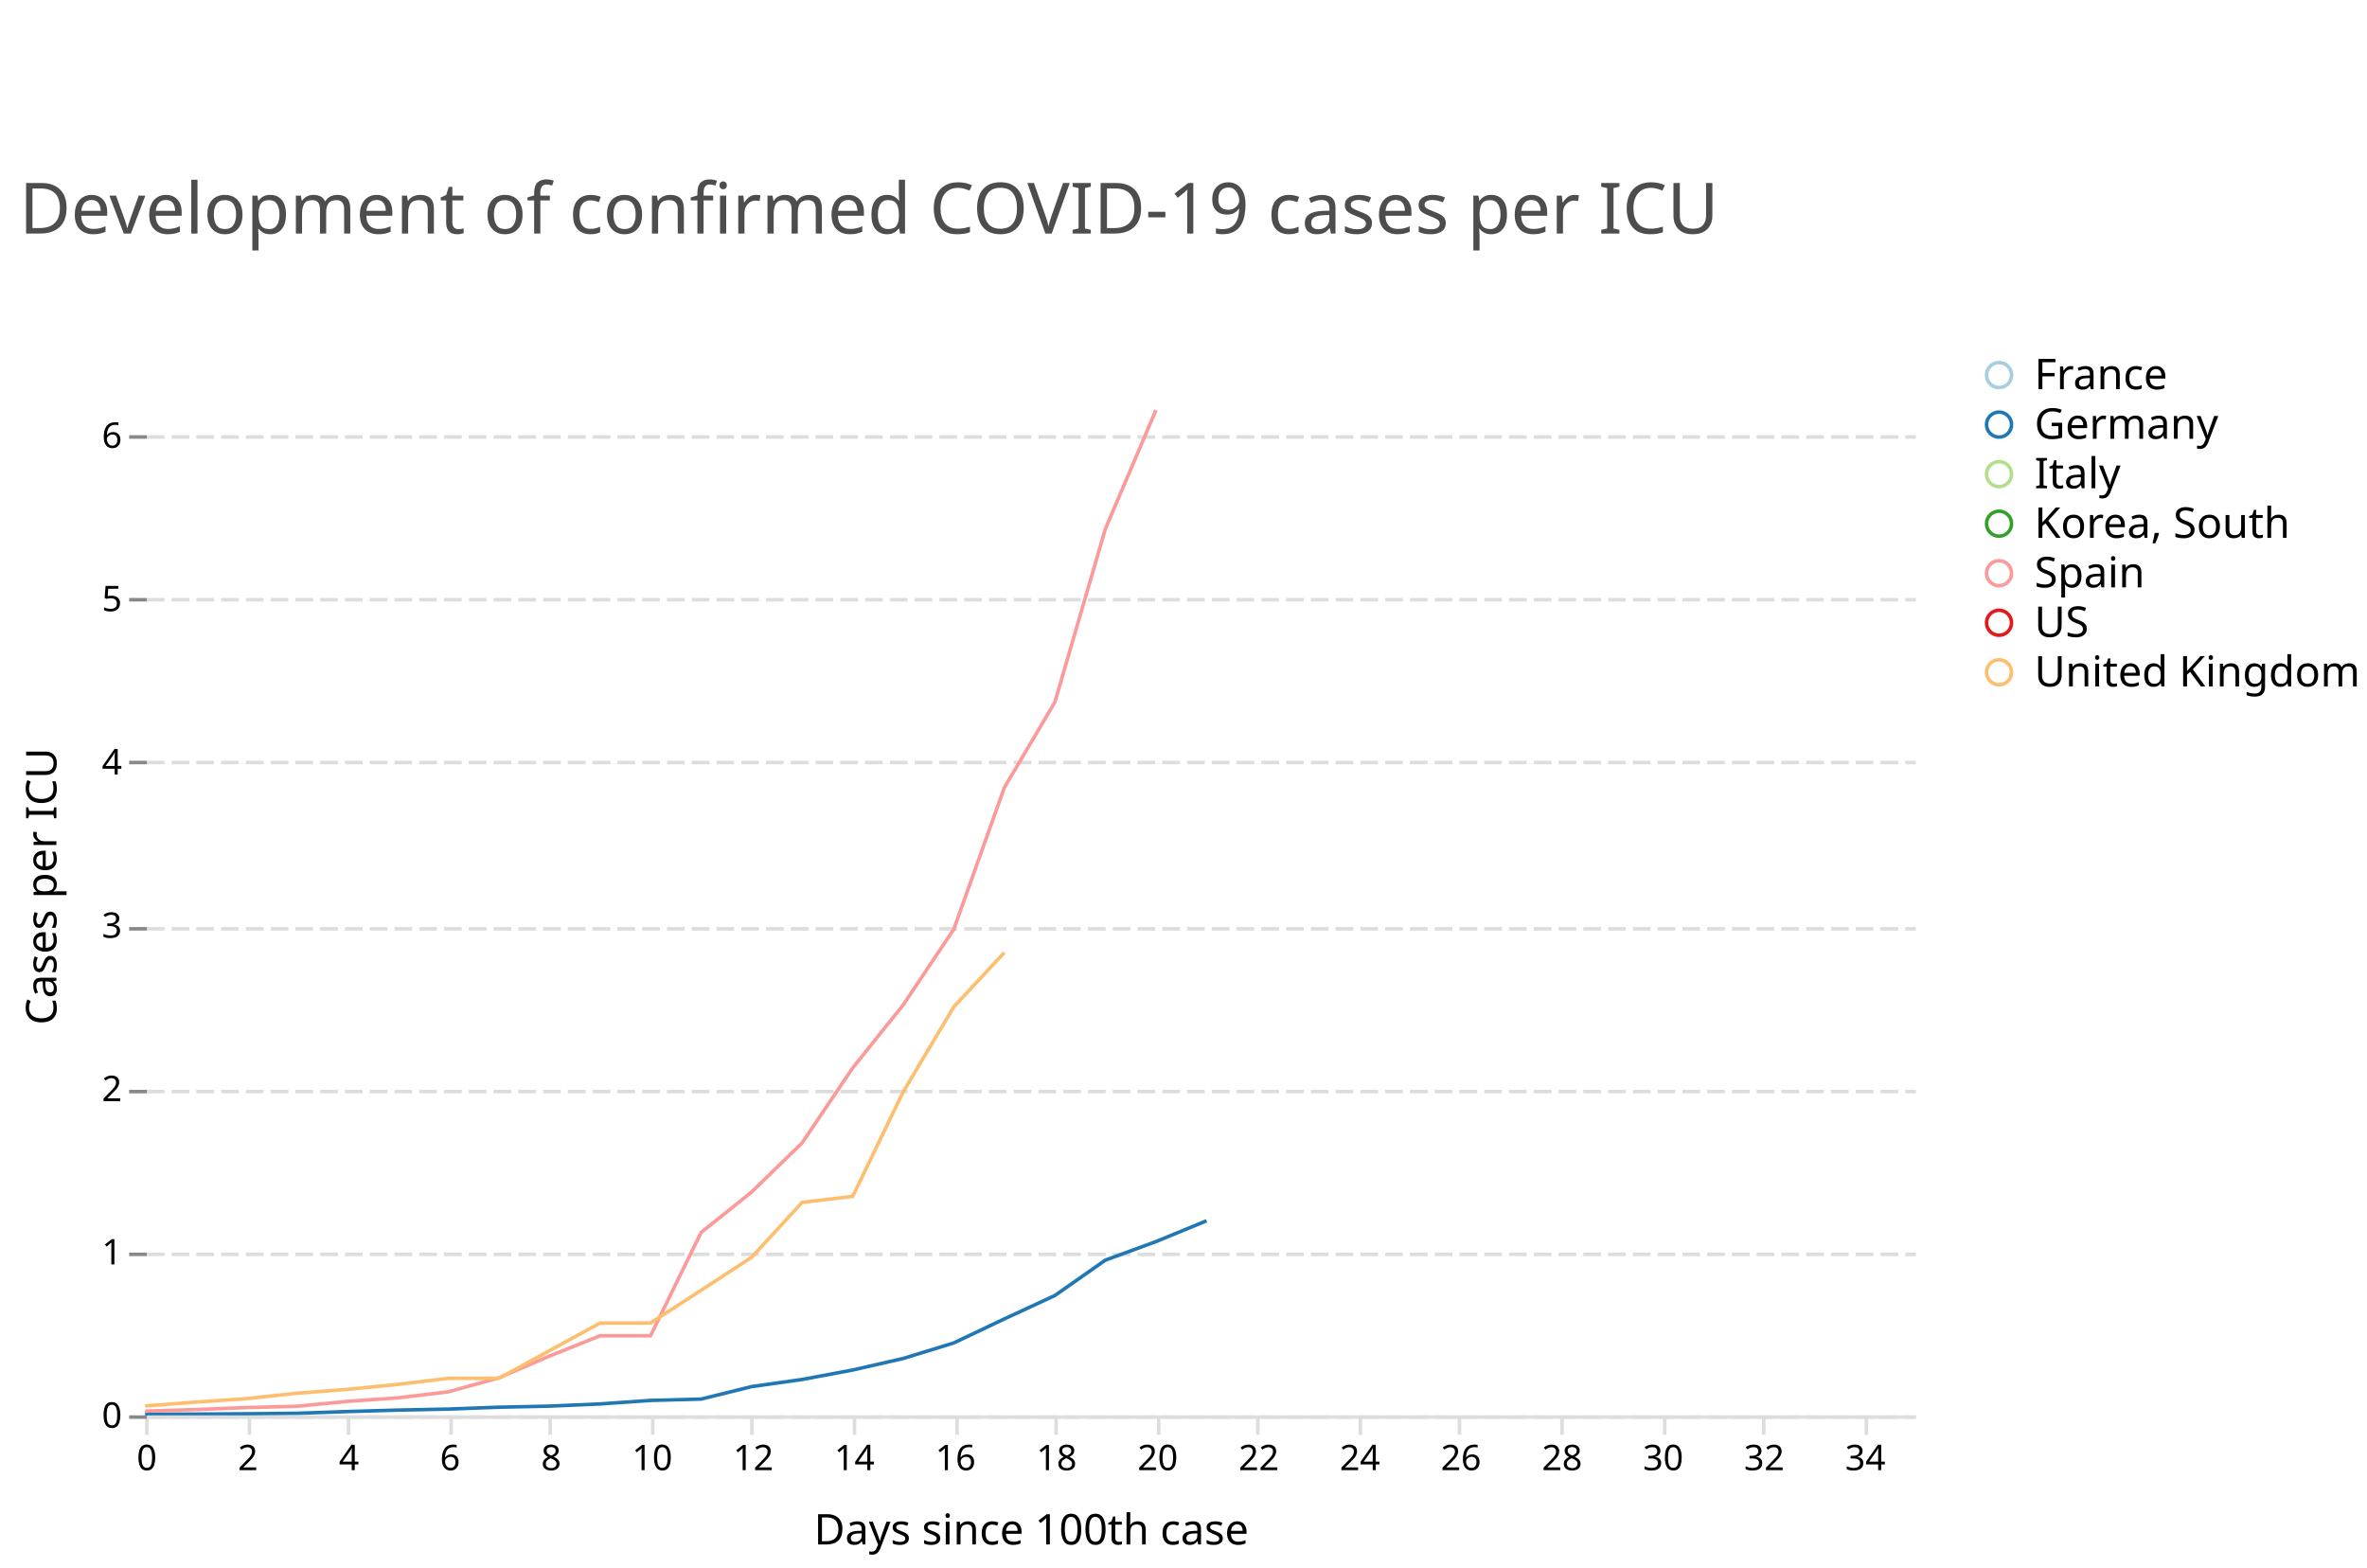
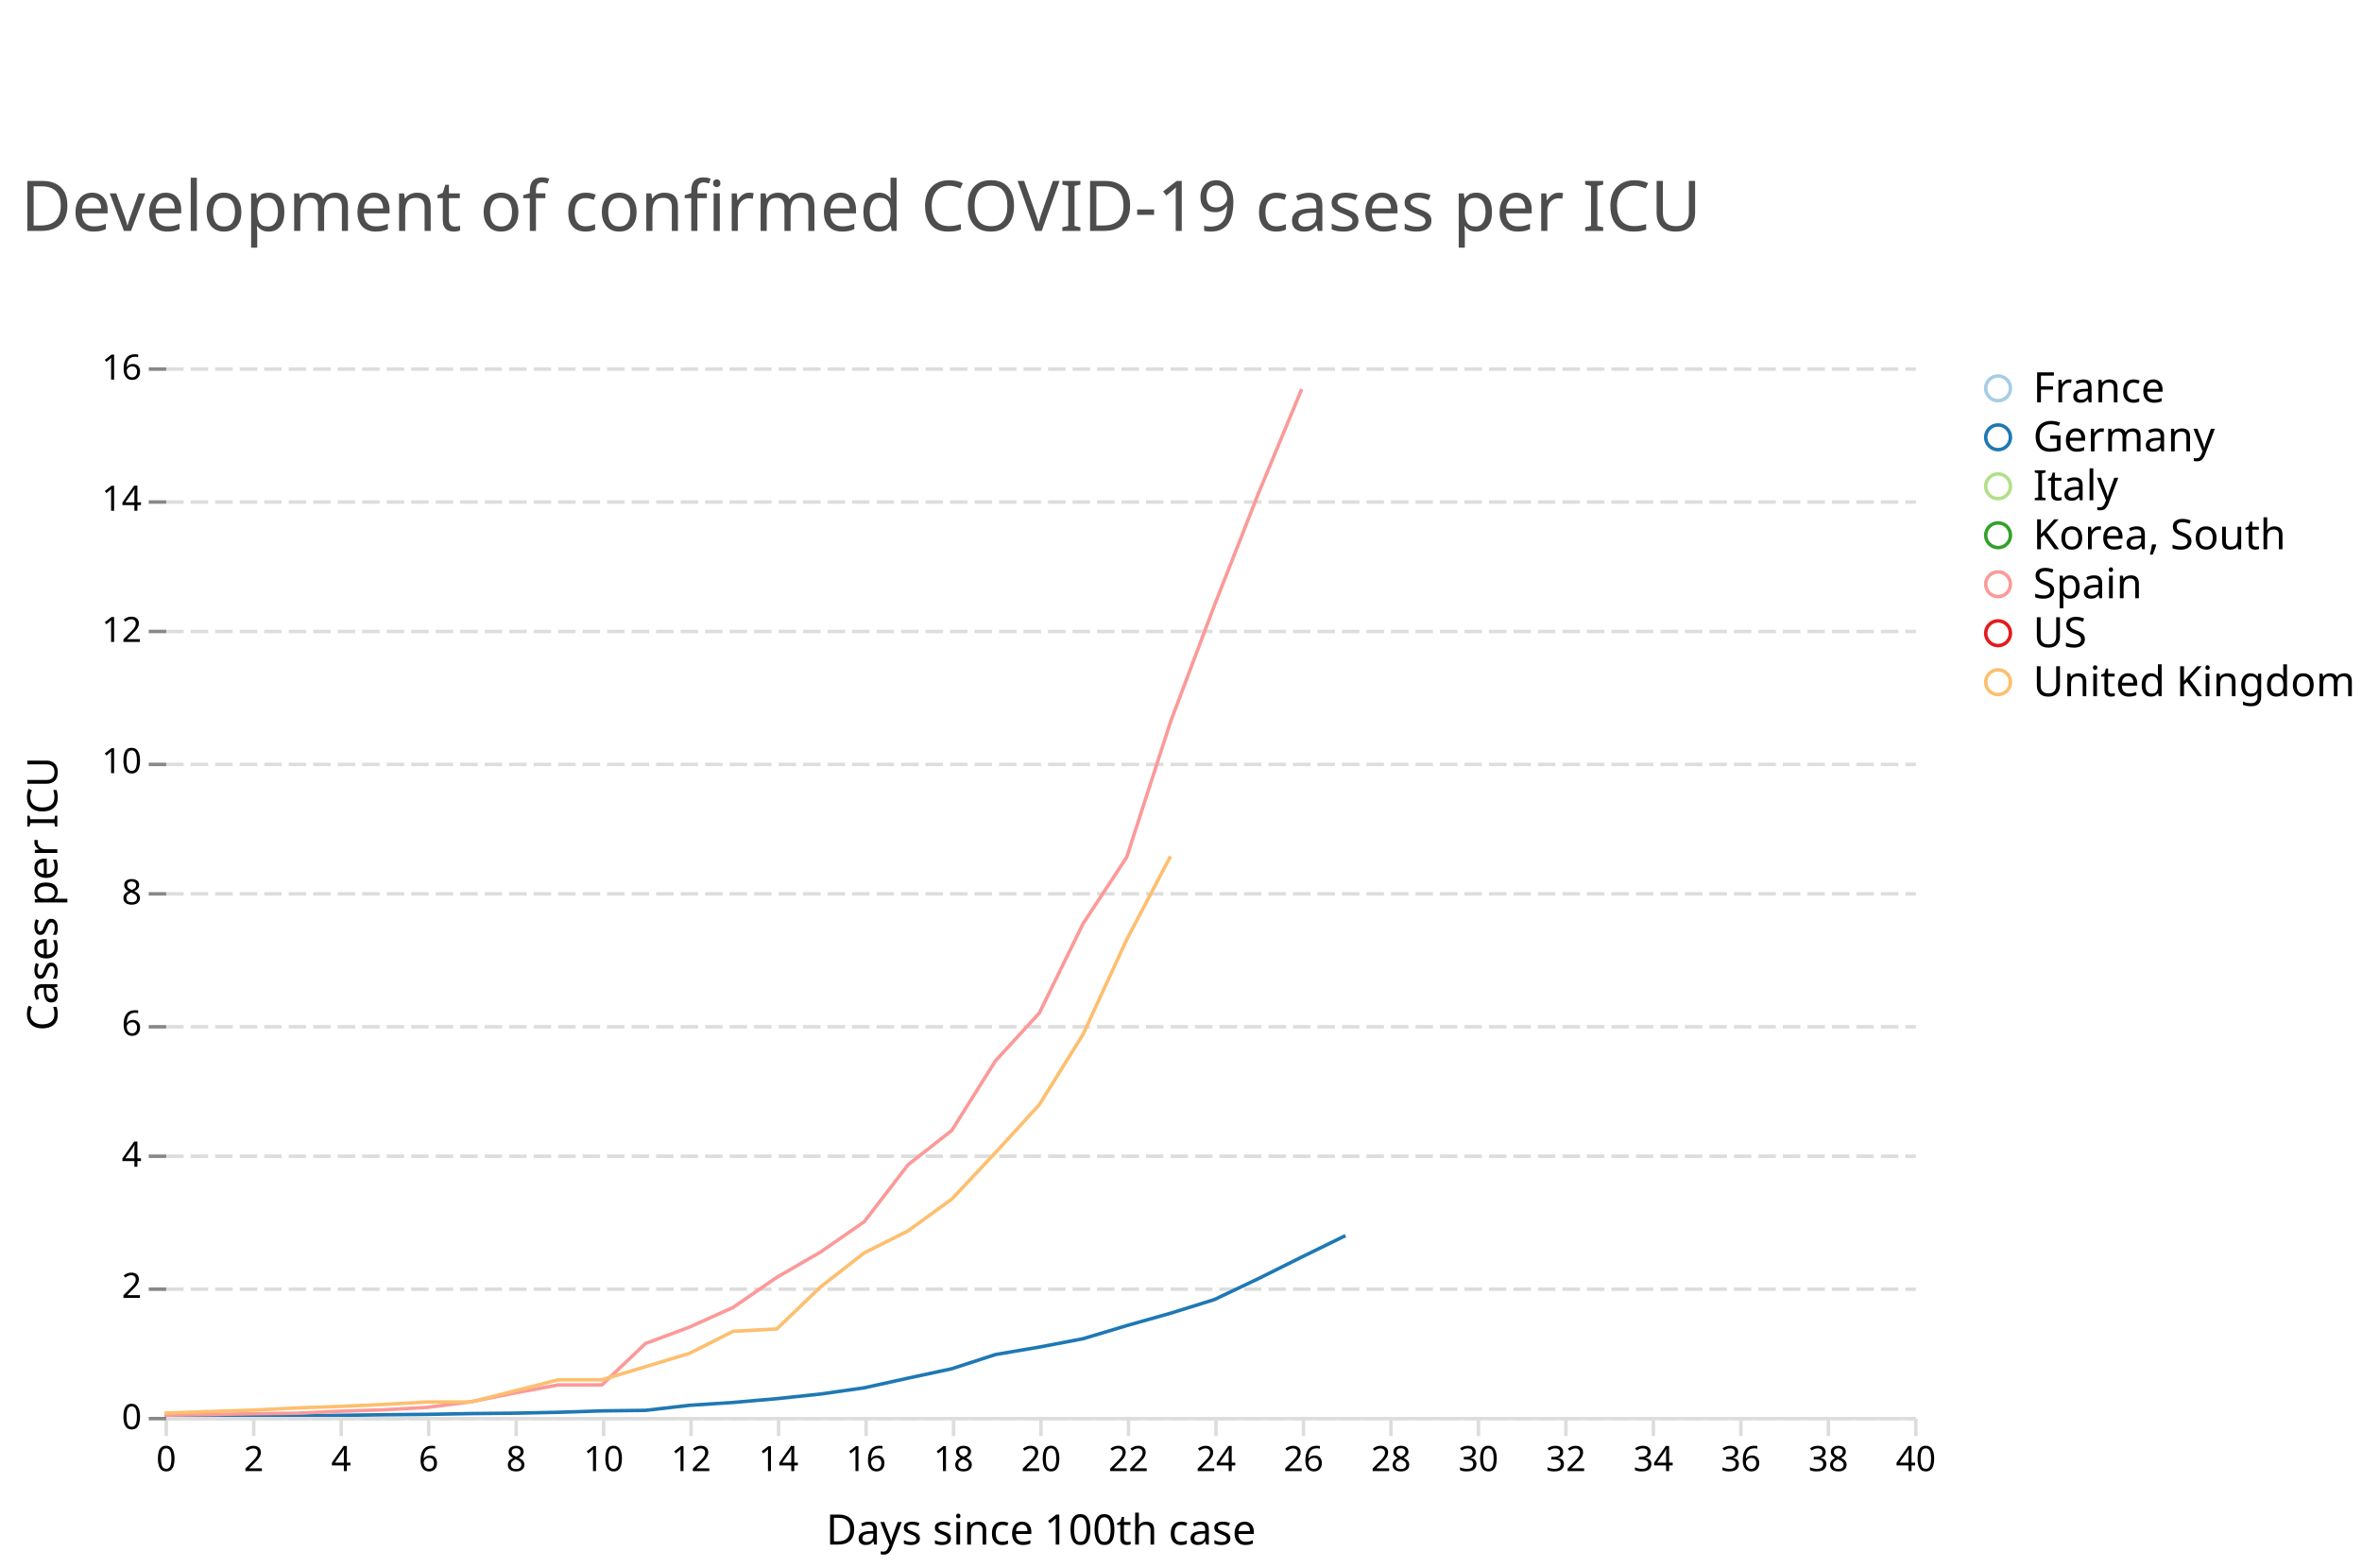
- <svg xmlns="http://www.w3.org/2000/svg" class="marks" width="1003.5" height="664.5" viewBox="0 0 669 443" version="1.1">
-   <g transform="translate(41,100)">
+ <svg xmlns="http://www.w3.org/2000/svg" class="marks" width="1012.5" height="672" viewBox="0 0 675 448" version="1.1">
+   <g transform="translate(47,105)">
    <g class="mark-group role-frame root">
      <g transform="translate(0,0)">
        <path class="background" d="M0,0h500v300h-500Z" style="fill: none; stroke: #ddd; stroke-width: 0;" />
        <g>
          <g class="mark-group role-axis">
            <g transform="translate(0.5,0.5)">
              <path class="background" d="M0,0h0v0h0Z" style="pointer-events: none; fill: none;" />
              <g>
                <g class="mark-rule role-axis-grid" style="pointer-events: none;">
                  <line transform="translate(0,300)" x2="500" y2="0" style="fill: none; stroke: #DEDDDD; stroke-width: 1; stroke-dasharray: 5,2; opacity: 1;" />
-                   <line transform="translate(0,254)" x2="500" y2="0" style="fill: none; stroke: #DEDDDD; stroke-width: 1; stroke-dasharray: 5,2; opacity: 1;" />
-                   <line transform="translate(0,208)" x2="500" y2="0" style="fill: none; stroke: #DEDDDD; stroke-width: 1; stroke-dasharray: 5,2; opacity: 1;" />
-                   <line transform="translate(0,162)" x2="500" y2="0" style="fill: none; stroke: #DEDDDD; stroke-width: 1; stroke-dasharray: 5,2; opacity: 1;" />
-                   <line transform="translate(0,115)" x2="500" y2="0" style="fill: none; stroke: #DEDDDD; stroke-width: 1; stroke-dasharray: 5,2; opacity: 1;" />
-                   <line transform="translate(0,69)" x2="500" y2="0" style="fill: none; stroke: #DEDDDD; stroke-width: 1; stroke-dasharray: 5,2; opacity: 1;" />
-                   <line transform="translate(0,23)" x2="500" y2="0" style="fill: none; stroke: #DEDDDD; stroke-width: 1; stroke-dasharray: 5,2; opacity: 1;" />
+                   <line transform="translate(0,263)" x2="500" y2="0" style="fill: none; stroke: #DEDDDD; stroke-width: 1; stroke-dasharray: 5,2; opacity: 1;" />
+                   <line transform="translate(0,225)" x2="500" y2="0" style="fill: none; stroke: #DEDDDD; stroke-width: 1; stroke-dasharray: 5,2; opacity: 1;" />
+                   <line transform="translate(0,188)" x2="500" y2="0" style="fill: none; stroke: #DEDDDD; stroke-width: 1; stroke-dasharray: 5,2; opacity: 1;" />
+                   <line transform="translate(0,150)" x2="500" y2="0" style="fill: none; stroke: #DEDDDD; stroke-width: 1; stroke-dasharray: 5,2; opacity: 1;" />
+                   <line transform="translate(0,113)" x2="500" y2="0" style="fill: none; stroke: #DEDDDD; stroke-width: 1; stroke-dasharray: 5,2; opacity: 1;" />
+                   <line transform="translate(0,75)" x2="500" y2="0" style="fill: none; stroke: #DEDDDD; stroke-width: 1; stroke-dasharray: 5,2; opacity: 1;" />
+                   <line transform="translate(0,38)" x2="500" y2="0" style="fill: none; stroke: #DEDDDD; stroke-width: 1; stroke-dasharray: 5,2; opacity: 1;" />
+                   <line transform="translate(0,0)" x2="500" y2="0" style="fill: none; stroke: #DEDDDD; stroke-width: 1; stroke-dasharray: 5,2; opacity: 1;" />
                </g>
              </g>
              <path class="foreground" d="" style="pointer-events: none; display: none; fill: none;" />
            </g>
          </g>
          <g class="mark-group role-scope pathgroup">
            <g transform="translate(0,0)">
              <path class="background" d="M0,0h500v300h-500Z" style="fill: none;" />
              <g>
                <g class="mark-line role-mark marks">
                  <path style="fill: none; stroke: #a6cee3; stroke-width: 1;" />
                </g>
              </g>
              <path class="foreground" d="" style="display: none; fill: none;" />
            </g>
            <g transform="translate(0,0)">
              <path class="background" d="M0,0h500v300h-500Z" style="fill: none;" />
              <g>
                <g class="mark-line role-mark marks">
-                   <path d="M0,299.713L14.286,299.649L28.571,299.567L42.857,299.421L57.143,298.935L71.429,298.519L85.714,298.234L100,297.701L114.286,297.4L128.571,296.779L142.857,295.782L157.143,295.407L171.429,291.876L185.714,289.865L200,287.19L214.286,283.925L228.571,279.537L242.857,272.751L257.143,266.135L271.429,256.126L285.714,250.898L300,245.018" style="fill: none; stroke: #1f78b4; stroke-width: 1;" />
+                   <path d="M0,299.883L12.5,299.857L25,299.824L37.5,299.765L50,299.567L62.5,299.398L75,299.282L87.5,299.066L100,298.944L112.5,298.692L125,298.287L137.5,298.134L150,296.7L162.5,295.883L175,294.796L187.5,293.47L200,291.687L212.5,288.93L225,286.242L237.5,282.176L250,280.052L262.5,277.664L275,273.907L287.5,270.378L300,266.483L312.5,260.543L325,254.317L337.5,248.189" style="fill: none; stroke: #1f78b4; stroke-width: 1;" />
                </g>
              </g>
              <path class="foreground" d="" style="display: none; fill: none;" />
            </g>
            <g transform="translate(0,0)">
              <path class="background" d="M0,0h500v300h-500Z" style="fill: none;" />
              <g>
                <g class="mark-line role-mark marks">
                  <path style="fill: none; stroke: #b2df8a; stroke-width: 1;" />
                </g>
              </g>
              <path class="foreground" d="" style="display: none; fill: none;" />
            </g>
            <g transform="translate(0,0)">
              <path class="background" d="M0,0h500v300h-500Z" style="fill: none;" />
              <g>
                <g class="mark-line role-mark marks">
                  <path style="fill: none; stroke: #33a02c; stroke-width: 1;" />
                </g>
              </g>
              <path class="foreground" d="" style="display: none; fill: none;" />
            </g>
            <g transform="translate(0,0)">
              <path class="background" d="M0,0h500v300h-500Z" style="fill: none;" />
              <g>
                <g class="mark-line role-mark marks">
-                   <path d="M0,298.815L14.286,298.371L28.571,297.808L42.857,297.442L57.143,296.05L71.429,295.062L85.714,293.354L100,289.404L114.286,283.261L128.571,277.514L142.857,277.514L157.143,248.333L171.429,236.887L185.714,222.993L200,201.82L214.286,183.985L228.571,162.635L242.857,122.61L257.143,98.446L271.429,49.425L285.714,15.908" style="fill: none; stroke: #fb9a99; stroke-width: 1;" />
+                   <path d="M0,299.519L12.5,299.338L25,299.109L37.5,298.961L50,298.395L62.5,297.994L75,297.3L87.5,295.695L100,293.2L112.5,290.865L125,290.865L137.5,279.01L150,274.36L162.5,268.716L175,260.114L187.5,252.869L200,244.195L212.5,227.935L225,218.119L237.5,198.204L250,184.588L262.5,159.04L275,139.988L287.5,101.354L300,68.172L312.5,36.347L325,6.194" style="fill: none; stroke: #fb9a99; stroke-width: 1;" />
                </g>
              </g>
              <path class="foreground" d="" style="display: none; fill: none;" />
            </g>
            <g transform="translate(0,0)">
              <path class="background" d="M0,0h500v300h-500Z" style="fill: none;" />
              <g>
                <g class="mark-line role-mark marks">
                  <path style="fill: none; stroke: #e31a1c; stroke-width: 1;" />
                </g>
              </g>
              <path class="foreground" d="" style="display: none; fill: none;" />
            </g>
            <g transform="translate(0,0)">
              <path class="background" d="M0,0h500v300h-500Z" style="fill: none;" />
              <g>
                <g class="mark-line role-mark marks">
-                   <path d="M0,297.357L14.286,296.264L28.571,295.284L42.857,293.758L57.143,292.664L71.429,291.252L85.714,289.543L100,289.543L114.286,281.729L128.571,273.938L142.857,273.915L157.143,264.665L171.429,255.348L185.714,239.81L200,238.125L214.286,208.554L228.571,184.564L242.857,169.209" style="fill: none; stroke: #fdbf6f; stroke-width: 1;" />
+                   <path d="M0,298.926L12.5,298.482L25,298.084L37.5,297.464L50,297.02L62.5,296.446L75,295.752L87.5,295.752L100,292.577L112.5,289.412L125,289.403L137.5,285.645L150,281.86L162.5,275.548L175,274.863L187.5,262.85L200,253.104L212.5,246.829L225,237.75L237.5,224.441L250,210.781L262.5,190.678L275,163.533L287.5,139.775" style="fill: none; stroke: #fdbf6f; stroke-width: 1;" />
                </g>
              </g>
              <path class="foreground" d="" style="display: none; fill: none;" />
            </g>
          </g>
          <g class="mark-group role-legend">
            <g transform="translate(518,0)">
              <path class="background" d="M0,0h105v96h-105Z" style="pointer-events: none; fill: none;" />
              <g>
                <g class="mark-group role-legend-entry">
                  <g transform="translate(0,0)">
                    <path class="background" d="M0,0h0v0h0Z" style="pointer-events: none; fill: none;" />
                    <g>
                      <g class="mark-group role-scope">
                        <g transform="translate(0,0)">
                          <path class="background" d="M0,0h104.224v12h-104.224Z" style="pointer-events: none; fill: none; opacity: 1;" />
                          <g>
                            <g class="mark-symbol role-legend-symbol" style="pointer-events: none;">
                              <path transform="translate(6,6)" d="M3.536,0A3.536,3.536,0,1,1,-3.536,0A3.536,3.536,0,1,1,3.536,0" style="fill: none; stroke: #a6cee3; stroke-width: 1; opacity: 1;" />
                            </g>
                            <g class="mark-text role-legend-label" style="pointer-events: none;">
                              <text text-anchor="start" transform="translate(16,10)" style="font-family: Avenir; font-size: 12px; fill: #000; opacity: 1;">France</text>
                            </g>
                          </g>
                          <path class="foreground" d="" style="pointer-events: none; display: none; fill: none;" />
                        </g>
                        <g transform="translate(0,14)">
                          <path class="background" d="M0,0h104.224v12h-104.224Z" style="pointer-events: none; fill: none; opacity: 1;" />
                          <g>
                            <g class="mark-symbol role-legend-symbol" style="pointer-events: none;">
                              <path transform="translate(6,6)" d="M3.536,0A3.536,3.536,0,1,1,-3.536,0A3.536,3.536,0,1,1,3.536,0" style="fill: none; stroke: #1f78b4; stroke-width: 1; opacity: 1;" />
                            </g>
                            <g class="mark-text role-legend-label" style="pointer-events: none;">
                              <text text-anchor="start" transform="translate(16,10)" style="font-family: Avenir; font-size: 12px; fill: #000; opacity: 1;">Germany</text>
                            </g>
                          </g>
                          <path class="foreground" d="" style="pointer-events: none; display: none; fill: none;" />
                        </g>
                        <g transform="translate(0,28)">
                          <path class="background" d="M0,0h104.224v12h-104.224Z" style="pointer-events: none; fill: none; opacity: 1;" />
                          <g>
                            <g class="mark-symbol role-legend-symbol" style="pointer-events: none;">
                              <path transform="translate(6,6)" d="M3.536,0A3.536,3.536,0,1,1,-3.536,0A3.536,3.536,0,1,1,3.536,0" style="fill: none; stroke: #b2df8a; stroke-width: 1; opacity: 1;" />
                            </g>
                            <g class="mark-text role-legend-label" style="pointer-events: none;">
                              <text text-anchor="start" transform="translate(16,10)" style="font-family: Avenir; font-size: 12px; fill: #000; opacity: 1;">Italy</text>
                            </g>
                          </g>
                          <path class="foreground" d="" style="pointer-events: none; display: none; fill: none;" />
                        </g>
                        <g transform="translate(0,42)">
                          <path class="background" d="M0,0h104.224v12h-104.224Z" style="pointer-events: none; fill: none; opacity: 1;" />
                          <g>
                            <g class="mark-symbol role-legend-symbol" style="pointer-events: none;">
                              <path transform="translate(6,6)" d="M3.536,0A3.536,3.536,0,1,1,-3.536,0A3.536,3.536,0,1,1,3.536,0" style="fill: none; stroke: #33a02c; stroke-width: 1; opacity: 1;" />
                            </g>
                            <g class="mark-text role-legend-label" style="pointer-events: none;">
                              <text text-anchor="start" transform="translate(16,10)" style="font-family: Avenir; font-size: 12px; fill: #000; opacity: 1;">Korea, South</text>
                            </g>
                          </g>
                          <path class="foreground" d="" style="pointer-events: none; display: none; fill: none;" />
                        </g>
                        <g transform="translate(0,56)">
                          <path class="background" d="M0,0h104.224v12h-104.224Z" style="pointer-events: none; fill: none; opacity: 1;" />
                          <g>
                            <g class="mark-symbol role-legend-symbol" style="pointer-events: none;">
                              <path transform="translate(6,6)" d="M3.536,0A3.536,3.536,0,1,1,-3.536,0A3.536,3.536,0,1,1,3.536,0" style="fill: none; stroke: #fb9a99; stroke-width: 1; opacity: 1;" />
                            </g>
                            <g class="mark-text role-legend-label" style="pointer-events: none;">
                              <text text-anchor="start" transform="translate(16,10)" style="font-family: Avenir; font-size: 12px; fill: #000; opacity: 1;">Spain</text>
                            </g>
                          </g>
                          <path class="foreground" d="" style="pointer-events: none; display: none; fill: none;" />
                        </g>
                        <g transform="translate(0,70)">
                          <path class="background" d="M0,0h104.224v12h-104.224Z" style="pointer-events: none; fill: none; opacity: 1;" />
                          <g>
                            <g class="mark-symbol role-legend-symbol" style="pointer-events: none;">
                              <path transform="translate(6,6)" d="M3.536,0A3.536,3.536,0,1,1,-3.536,0A3.536,3.536,0,1,1,3.536,0" style="fill: none; stroke: #e31a1c; stroke-width: 1; opacity: 1;" />
                            </g>
                            <g class="mark-text role-legend-label" style="pointer-events: none;">
                              <text text-anchor="start" transform="translate(16,10)" style="font-family: Avenir; font-size: 12px; fill: #000; opacity: 1;">US</text>
                            </g>
                          </g>
                          <path class="foreground" d="" style="pointer-events: none; display: none; fill: none;" />
                        </g>
                        <g transform="translate(0,84)">
                          <path class="background" d="M0,0h104.224v12h-104.224Z" style="pointer-events: none; fill: none; opacity: 1;" />
                          <g>
                            <g class="mark-symbol role-legend-symbol" style="pointer-events: none;">
                              <path transform="translate(6,6)" d="M3.536,0A3.536,3.536,0,1,1,-3.536,0A3.536,3.536,0,1,1,3.536,0" style="fill: none; stroke: #fdbf6f; stroke-width: 1; opacity: 1;" />
                            </g>
                            <g class="mark-text role-legend-label" style="pointer-events: none;">
                              <text text-anchor="start" transform="translate(16,10)" style="font-family: Avenir; font-size: 12px; fill: #000; opacity: 1;">United Kingdom</text>
                            </g>
                          </g>
                          <path class="foreground" d="" style="pointer-events: none; display: none; fill: none;" />
                        </g>
                      </g>
                    </g>
                    <path class="foreground" d="" style="pointer-events: none; display: none; fill: none;" />
                  </g>
                </g>
              </g>
              <path class="foreground" d="" style="pointer-events: none; display: none; fill: none;" />
            </g>
          </g>
          <g class="mark-group role-title">
-             <g transform="translate(-35.56,-50)">
+             <g transform="translate(-41.12,-55)">
              <path class="background" d="M0,0h0v0h0Z" style="pointer-events: none; fill: none;" />
              <g>
                <g class="mark-text role-title-text" style="pointer-events: none;">
                  <text text-anchor="start" transform="translate(0,16)" style="font-family: Avenir; font-size: 20px; font-weight: 300; fill: #4d4d4d; opacity: 1;">Development of confirmed COVID-19 cases per ICU</text>
                </g>
              </g>
              <path class="foreground" d="" style="pointer-events: none; display: none; fill: none;" />
            </g>
          </g>
          <g class="mark-group role-axis">
            <g transform="translate(0.5,300.5)">
              <path class="background" d="M0,0h0v0h0Z" style="pointer-events: none; fill: none;" />
              <g>
                <g class="mark-rule role-axis-tick" style="pointer-events: none;">
                  <line transform="translate(0,0)" x2="0" y2="5" style="fill: none; stroke: #DEDDDD; stroke-width: 1; opacity: 1;" />
-                   <line transform="translate(29,0)" x2="0" y2="5" style="fill: none; stroke: #DEDDDD; stroke-width: 1; opacity: 1;" />
-                   <line transform="translate(57,0)" x2="0" y2="5" style="fill: none; stroke: #DEDDDD; stroke-width: 1; opacity: 1;" />
-                   <line transform="translate(86,0)" x2="0" y2="5" style="fill: none; stroke: #DEDDDD; stroke-width: 1; opacity: 1;" />
-                   <line transform="translate(114,0)" x2="0" y2="5" style="fill: none; stroke: #DEDDDD; stroke-width: 1; opacity: 1;" />
-                   <line transform="translate(143,0)" x2="0" y2="5" style="fill: none; stroke: #DEDDDD; stroke-width: 1; opacity: 1;" />
-                   <line transform="translate(171,0)" x2="0" y2="5" style="fill: none; stroke: #DEDDDD; stroke-width: 1; opacity: 1;" />
+                   <line transform="translate(25,0)" x2="0" y2="5" style="fill: none; stroke: #DEDDDD; stroke-width: 1; opacity: 1;" />
+                   <line transform="translate(50,0)" x2="0" y2="5" style="fill: none; stroke: #DEDDDD; stroke-width: 1; opacity: 1;" />
+                   <line transform="translate(75,0)" x2="0" y2="5" style="fill: none; stroke: #DEDDDD; stroke-width: 1; opacity: 1;" />
+                   <line transform="translate(100,0)" x2="0" y2="5" style="fill: none; stroke: #DEDDDD; stroke-width: 1; opacity: 1;" />
+                   <line transform="translate(125,0)" x2="0" y2="5" style="fill: none; stroke: #DEDDDD; stroke-width: 1; opacity: 1;" />
+                   <line transform="translate(150,0)" x2="0" y2="5" style="fill: none; stroke: #DEDDDD; stroke-width: 1; opacity: 1;" />
+                   <line transform="translate(175,0)" x2="0" y2="5" style="fill: none; stroke: #DEDDDD; stroke-width: 1; opacity: 1;" />
                  <line transform="translate(200,0)" x2="0" y2="5" style="fill: none; stroke: #DEDDDD; stroke-width: 1; opacity: 1;" />
-                   <line transform="translate(229,0)" x2="0" y2="5" style="fill: none; stroke: #DEDDDD; stroke-width: 1; opacity: 1;" />
-                   <line transform="translate(257,0)" x2="0" y2="5" style="fill: none; stroke: #DEDDDD; stroke-width: 1; opacity: 1;" />
-                   <line transform="translate(286,0)" x2="0" y2="5" style="fill: none; stroke: #DEDDDD; stroke-width: 1; opacity: 1;" />
-                   <line transform="translate(314,0)" x2="0" y2="5" style="fill: none; stroke: #DEDDDD; stroke-width: 1; opacity: 1;" />
-                   <line transform="translate(343,0)" x2="0" y2="5" style="fill: none; stroke: #DEDDDD; stroke-width: 1; opacity: 1;" />
-                   <line transform="translate(371,0)" x2="0" y2="5" style="fill: none; stroke: #DEDDDD; stroke-width: 1; opacity: 1;" />
+                   <line transform="translate(225,0)" x2="0" y2="5" style="fill: none; stroke: #DEDDDD; stroke-width: 1; opacity: 1;" />
+                   <line transform="translate(250,0)" x2="0" y2="5" style="fill: none; stroke: #DEDDDD; stroke-width: 1; opacity: 1;" />
+                   <line transform="translate(275,0)" x2="0" y2="5" style="fill: none; stroke: #DEDDDD; stroke-width: 1; opacity: 1;" />
+                   <line transform="translate(300,0)" x2="0" y2="5" style="fill: none; stroke: #DEDDDD; stroke-width: 1; opacity: 1;" />
+                   <line transform="translate(325,0)" x2="0" y2="5" style="fill: none; stroke: #DEDDDD; stroke-width: 1; opacity: 1;" />
+                   <line transform="translate(350,0)" x2="0" y2="5" style="fill: none; stroke: #DEDDDD; stroke-width: 1; opacity: 1;" />
+                   <line transform="translate(375,0)" x2="0" y2="5" style="fill: none; stroke: #DEDDDD; stroke-width: 1; opacity: 1;" />
                  <line transform="translate(400,0)" x2="0" y2="5" style="fill: none; stroke: #DEDDDD; stroke-width: 1; opacity: 1;" />
-                   <line transform="translate(429,0)" x2="0" y2="5" style="fill: none; stroke: #DEDDDD; stroke-width: 1; opacity: 1;" />
-                   <line transform="translate(457,0)" x2="0" y2="5" style="fill: none; stroke: #DEDDDD; stroke-width: 1; opacity: 1;" />
-                   <line transform="translate(486,0)" x2="0" y2="5" style="fill: none; stroke: #DEDDDD; stroke-width: 1; opacity: 1;" />
+                   <line transform="translate(425,0)" x2="0" y2="5" style="fill: none; stroke: #DEDDDD; stroke-width: 1; opacity: 1;" />
+                   <line transform="translate(450,0)" x2="0" y2="5" style="fill: none; stroke: #DEDDDD; stroke-width: 1; opacity: 1;" />
+                   <line transform="translate(475,0)" x2="0" y2="5" style="fill: none; stroke: #DEDDDD; stroke-width: 1; opacity: 1;" />
+                   <line transform="translate(500,0)" x2="0" y2="5" style="fill: none; stroke: #DEDDDD; stroke-width: 1; opacity: 1;" />
                </g>
                <g class="mark-text role-axis-label" style="pointer-events: none;">
                  <text text-anchor="middle" transform="translate(0,15)" style="font-family: Avenir; font-size: 10px; fill: #000; opacity: 1;">0</text>
-                   <text text-anchor="middle" transform="translate(28.57143,15)" style="font-family: Avenir; font-size: 10px; fill: #000; opacity: 1;">2</text>
-                   <text text-anchor="middle" transform="translate(57.14286,15)" style="font-family: Avenir; font-size: 10px; fill: #000; opacity: 1;">4</text>
-                   <text text-anchor="middle" transform="translate(85.71429,15)" style="font-family: Avenir; font-size: 10px; fill: #000; opacity: 1;">6</text>
-                   <text text-anchor="middle" transform="translate(114.2857,15)" style="font-family: Avenir; font-size: 10px; fill: #000; opacity: 1;">8</text>
-                   <text text-anchor="middle" transform="translate(142.8571,15)" style="font-family: Avenir; font-size: 10px; fill: #000; opacity: 1;">10</text>
-                   <text text-anchor="middle" transform="translate(171.4286,15)" style="font-family: Avenir; font-size: 10px; fill: #000; opacity: 1;">12</text>
-                   <text text-anchor="middle" transform="translate(200,15)" style="font-family: Avenir; font-size: 10px; fill: #000; opacity: 1;">14</text>
-                   <text text-anchor="middle" transform="translate(228.5714,15)" style="font-family: Avenir; font-size: 10px; fill: #000; opacity: 1;">16</text>
-                   <text text-anchor="middle" transform="translate(257.1429,15)" style="font-family: Avenir; font-size: 10px; fill: #000; opacity: 1;">18</text>
-                   <text text-anchor="middle" transform="translate(285.7143,15)" style="font-family: Avenir; font-size: 10px; fill: #000; opacity: 1;">20</text>
-                   <text text-anchor="middle" transform="translate(314.2857,15)" style="font-family: Avenir; font-size: 10px; fill: #000; opacity: 1;">22</text>
-                   <text text-anchor="middle" transform="translate(342.8571,15)" style="font-family: Avenir; font-size: 10px; fill: #000; opacity: 1;">24</text>
-                   <text text-anchor="middle" transform="translate(371.4286,15)" style="font-family: Avenir; font-size: 10px; fill: #000; opacity: 1;">26</text>
-                   <text text-anchor="middle" transform="translate(400,15)" style="font-family: Avenir; font-size: 10px; fill: #000; opacity: 1;">28</text>
-                   <text text-anchor="middle" transform="translate(428.5714,15)" style="font-family: Avenir; font-size: 10px; fill: #000; opacity: 1;">30</text>
-                   <text text-anchor="middle" transform="translate(457.1429,15)" style="font-family: Avenir; font-size: 10px; fill: #000; opacity: 1;">32</text>
-                   <text text-anchor="middle" transform="translate(485.7143,15)" style="font-family: Avenir; font-size: 10px; fill: #000; opacity: 1;">34</text>
+                   <text text-anchor="middle" transform="translate(25,15)" style="font-family: Avenir; font-size: 10px; fill: #000; opacity: 1;">2</text>
+                   <text text-anchor="middle" transform="translate(50,15)" style="font-family: Avenir; font-size: 10px; fill: #000; opacity: 1;">4</text>
+                   <text text-anchor="middle" transform="translate(75,15)" style="font-family: Avenir; font-size: 10px; fill: #000; opacity: 1;">6</text>
+                   <text text-anchor="middle" transform="translate(100,15)" style="font-family: Avenir; font-size: 10px; fill: #000; opacity: 1;">8</text>
+                   <text text-anchor="middle" transform="translate(125,15)" style="font-family: Avenir; font-size: 10px; fill: #000; opacity: 1;">10</text>
+                   <text text-anchor="middle" transform="translate(150,15)" style="font-family: Avenir; font-size: 10px; fill: #000; opacity: 1;">12</text>
+                   <text text-anchor="middle" transform="translate(175,15)" style="font-family: Avenir; font-size: 10px; fill: #000; opacity: 1;">14</text>
+                   <text text-anchor="middle" transform="translate(200,15)" style="font-family: Avenir; font-size: 10px; fill: #000; opacity: 1;">16</text>
+                   <text text-anchor="middle" transform="translate(225,15)" style="font-family: Avenir; font-size: 10px; fill: #000; opacity: 1;">18</text>
+                   <text text-anchor="middle" transform="translate(250,15)" style="font-family: Avenir; font-size: 10px; fill: #000; opacity: 1;">20</text>
+                   <text text-anchor="middle" transform="translate(275,15)" style="font-family: Avenir; font-size: 10px; fill: #000; opacity: 1;">22</text>
+                   <text text-anchor="middle" transform="translate(300,15)" style="font-family: Avenir; font-size: 10px; fill: #000; opacity: 1;">24</text>
+                   <text text-anchor="middle" transform="translate(325,15)" style="font-family: Avenir; font-size: 10px; fill: #000; opacity: 1;">26</text>
+                   <text text-anchor="middle" transform="translate(350,15)" style="font-family: Avenir; font-size: 10px; fill: #000; opacity: 1;">28</text>
+                   <text text-anchor="middle" transform="translate(375,15)" style="font-family: Avenir; font-size: 10px; fill: #000; opacity: 1;">30</text>
+                   <text text-anchor="middle" transform="translate(400,15)" style="font-family: Avenir; font-size: 10px; fill: #000; opacity: 1;">32</text>
+                   <text text-anchor="middle" transform="translate(425,15)" style="font-family: Avenir; font-size: 10px; fill: #000; opacity: 1;">34</text>
+                   <text text-anchor="middle" transform="translate(450,15)" style="font-family: Avenir; font-size: 10px; fill: #000; opacity: 1;">36</text>
+                   <text text-anchor="middle" transform="translate(475,15)" style="font-family: Avenir; font-size: 10px; fill: #000; opacity: 1;">38</text>
+                   <text text-anchor="middle" transform="translate(500,15)" style="font-family: Avenir; font-size: 10px; fill: #000; opacity: 1;">40</text>
                </g>
                <g class="mark-rule role-axis-domain" style="pointer-events: none;">
                  <line transform="translate(0,0)" x2="500" y2="0" style="fill: none; stroke: #DEDDDD; stroke-width: 1; stroke-dashoffset: 10; opacity: 1;" />
                </g>
                <g class="mark-text role-axis-title" style="pointer-events: none;">
                  <text text-anchor="middle" transform="translate(250,36)" style="font-family: Avenir; font-size: 12px; font-weight: 400; fill: #000; opacity: 1;">Days since 100th case</text>
                </g>
              </g>
              <path class="foreground" d="" style="pointer-events: none; display: none; fill: none;" />
            </g>
          </g>
          <g class="mark-group role-axis">
            <g transform="translate(0.5,0.5)">
              <path class="background" d="M0,0h0v0h0Z" style="pointer-events: none; fill: none;" />
              <g>
                <g class="mark-rule role-axis-tick" style="pointer-events: none;">
                  <line transform="translate(0,300)" x2="-5" y2="0" style="fill: none; stroke: #888; stroke-width: 1; opacity: 1;" />
-                   <line transform="translate(0,254)" x2="-5" y2="0" style="fill: none; stroke: #888; stroke-width: 1; opacity: 1;" />
-                   <line transform="translate(0,208)" x2="-5" y2="0" style="fill: none; stroke: #888; stroke-width: 1; opacity: 1;" />
-                   <line transform="translate(0,162)" x2="-5" y2="0" style="fill: none; stroke: #888; stroke-width: 1; opacity: 1;" />
-                   <line transform="translate(0,115)" x2="-5" y2="0" style="fill: none; stroke: #888; stroke-width: 1; opacity: 1;" />
-                   <line transform="translate(0,69)" x2="-5" y2="0" style="fill: none; stroke: #888; stroke-width: 1; opacity: 1;" />
-                   <line transform="translate(0,23)" x2="-5" y2="0" style="fill: none; stroke: #888; stroke-width: 1; opacity: 1;" />
+                   <line transform="translate(0,263)" x2="-5" y2="0" style="fill: none; stroke: #888; stroke-width: 1; opacity: 1;" />
+                   <line transform="translate(0,225)" x2="-5" y2="0" style="fill: none; stroke: #888; stroke-width: 1; opacity: 1;" />
+                   <line transform="translate(0,188)" x2="-5" y2="0" style="fill: none; stroke: #888; stroke-width: 1; opacity: 1;" />
+                   <line transform="translate(0,150)" x2="-5" y2="0" style="fill: none; stroke: #888; stroke-width: 1; opacity: 1;" />
+                   <line transform="translate(0,113)" x2="-5" y2="0" style="fill: none; stroke: #888; stroke-width: 1; opacity: 1;" />
+                   <line transform="translate(0,75)" x2="-5" y2="0" style="fill: none; stroke: #888; stroke-width: 1; opacity: 1;" />
+                   <line transform="translate(0,38)" x2="-5" y2="0" style="fill: none; stroke: #888; stroke-width: 1; opacity: 1;" />
+                   <line transform="translate(0,0)" x2="-5" y2="0" style="fill: none; stroke: #888; stroke-width: 1; opacity: 1;" />
                </g>
                <g class="mark-text role-axis-label" style="pointer-events: none;">
                  <text text-anchor="end" transform="translate(-7,303)" style="font-family: Avenir; font-size: 10px; fill: #000; opacity: 1;">0</text>
-                   <text text-anchor="end" transform="translate(-7,256.8462)" style="font-family: Avenir; font-size: 10px; fill: #000; opacity: 1;">1</text>
-                   <text text-anchor="end" transform="translate(-7,210.6923)" style="font-family: Avenir; font-size: 10px; fill: #000; opacity: 1;">2</text>
-                   <text text-anchor="end" transform="translate(-7,164.5385)" style="font-family: Avenir; font-size: 10px; fill: #000; opacity: 1;">3</text>
-                   <text text-anchor="end" transform="translate(-7,118.3846)" style="font-family: Avenir; font-size: 10px; fill: #000; opacity: 1;">4</text>
-                   <text text-anchor="end" transform="translate(-7,72.23077)" style="font-family: Avenir; font-size: 10px; fill: #000; opacity: 1;">5</text>
-                   <text text-anchor="end" transform="translate(-7,26.07692)" style="font-family: Avenir; font-size: 10px; fill: #000; opacity: 1;">6</text>
+                   <text text-anchor="end" transform="translate(-7,265.5)" style="font-family: Avenir; font-size: 10px; fill: #000; opacity: 1;">2</text>
+                   <text text-anchor="end" transform="translate(-7,228)" style="font-family: Avenir; font-size: 10px; fill: #000; opacity: 1;">4</text>
+                   <text text-anchor="end" transform="translate(-7,190.5)" style="font-family: Avenir; font-size: 10px; fill: #000; opacity: 1;">6</text>
+                   <text text-anchor="end" transform="translate(-7,153)" style="font-family: Avenir; font-size: 10px; fill: #000; opacity: 1;">8</text>
+                   <text text-anchor="end" transform="translate(-7,115.5)" style="font-family: Avenir; font-size: 10px; fill: #000; opacity: 1;">10</text>
+                   <text text-anchor="end" transform="translate(-7,78)" style="font-family: Avenir; font-size: 10px; fill: #000; opacity: 1;">12</text>
+                   <text text-anchor="end" transform="translate(-7,40.5)" style="font-family: Avenir; font-size: 10px; fill: #000; opacity: 1;">14</text>
+                   <text text-anchor="end" transform="translate(-7,3)" style="font-family: Avenir; font-size: 10px; fill: #000; opacity: 1;">16</text>
                </g>
                <g class="mark-text role-axis-title" style="pointer-events: none;">
-                   <text text-anchor="middle" transform="translate(-22.56,150) rotate(-90) translate(0,-3)" style="font-family: Avenir; font-size: 12px; font-weight: 400; fill: #000; opacity: 1;">Cases per ICU</text>
+                   <text text-anchor="middle" transform="translate(-28.12,150) rotate(-90) translate(0,-3)" style="font-family: Avenir; font-size: 12px; font-weight: 400; fill: #000; opacity: 1;">Cases per ICU</text>
                </g>
              </g>
              <path class="foreground" d="" style="pointer-events: none; display: none; fill: none;" />
            </g>
          </g>
        </g>
        <path class="foreground" d="" style="display: none; fill: none;" />
      </g>
    </g>
  </g>
</svg>
